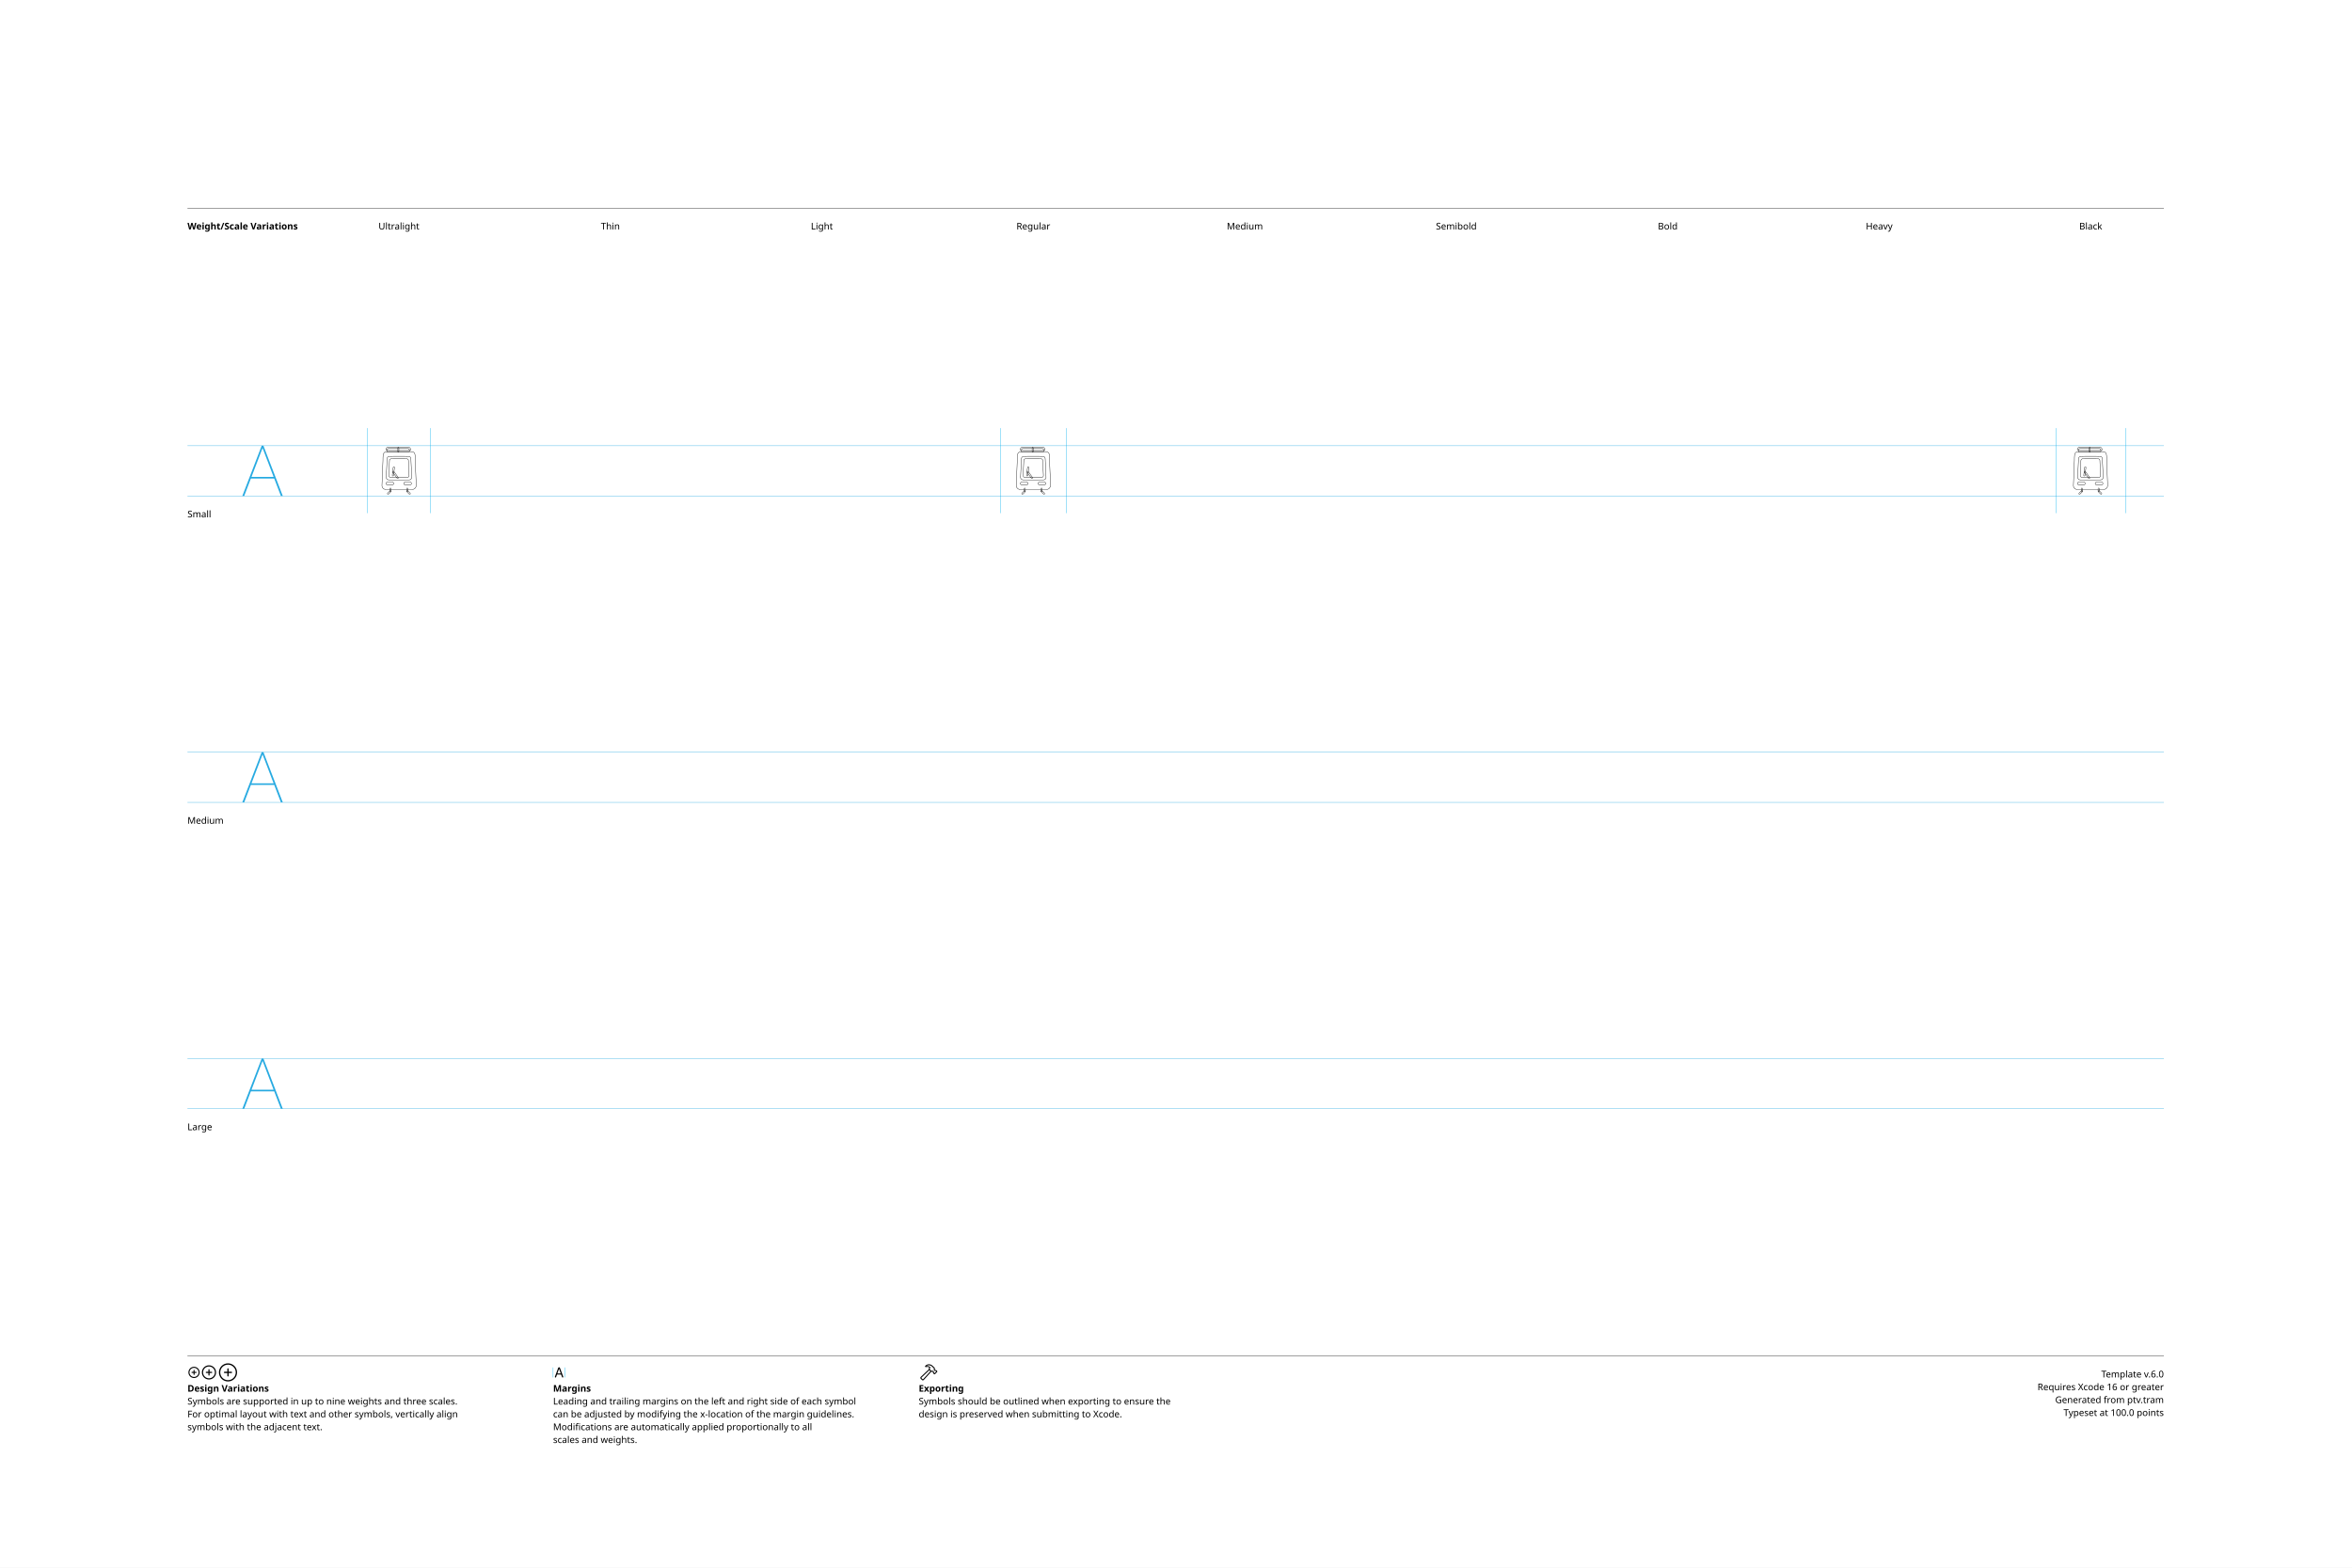
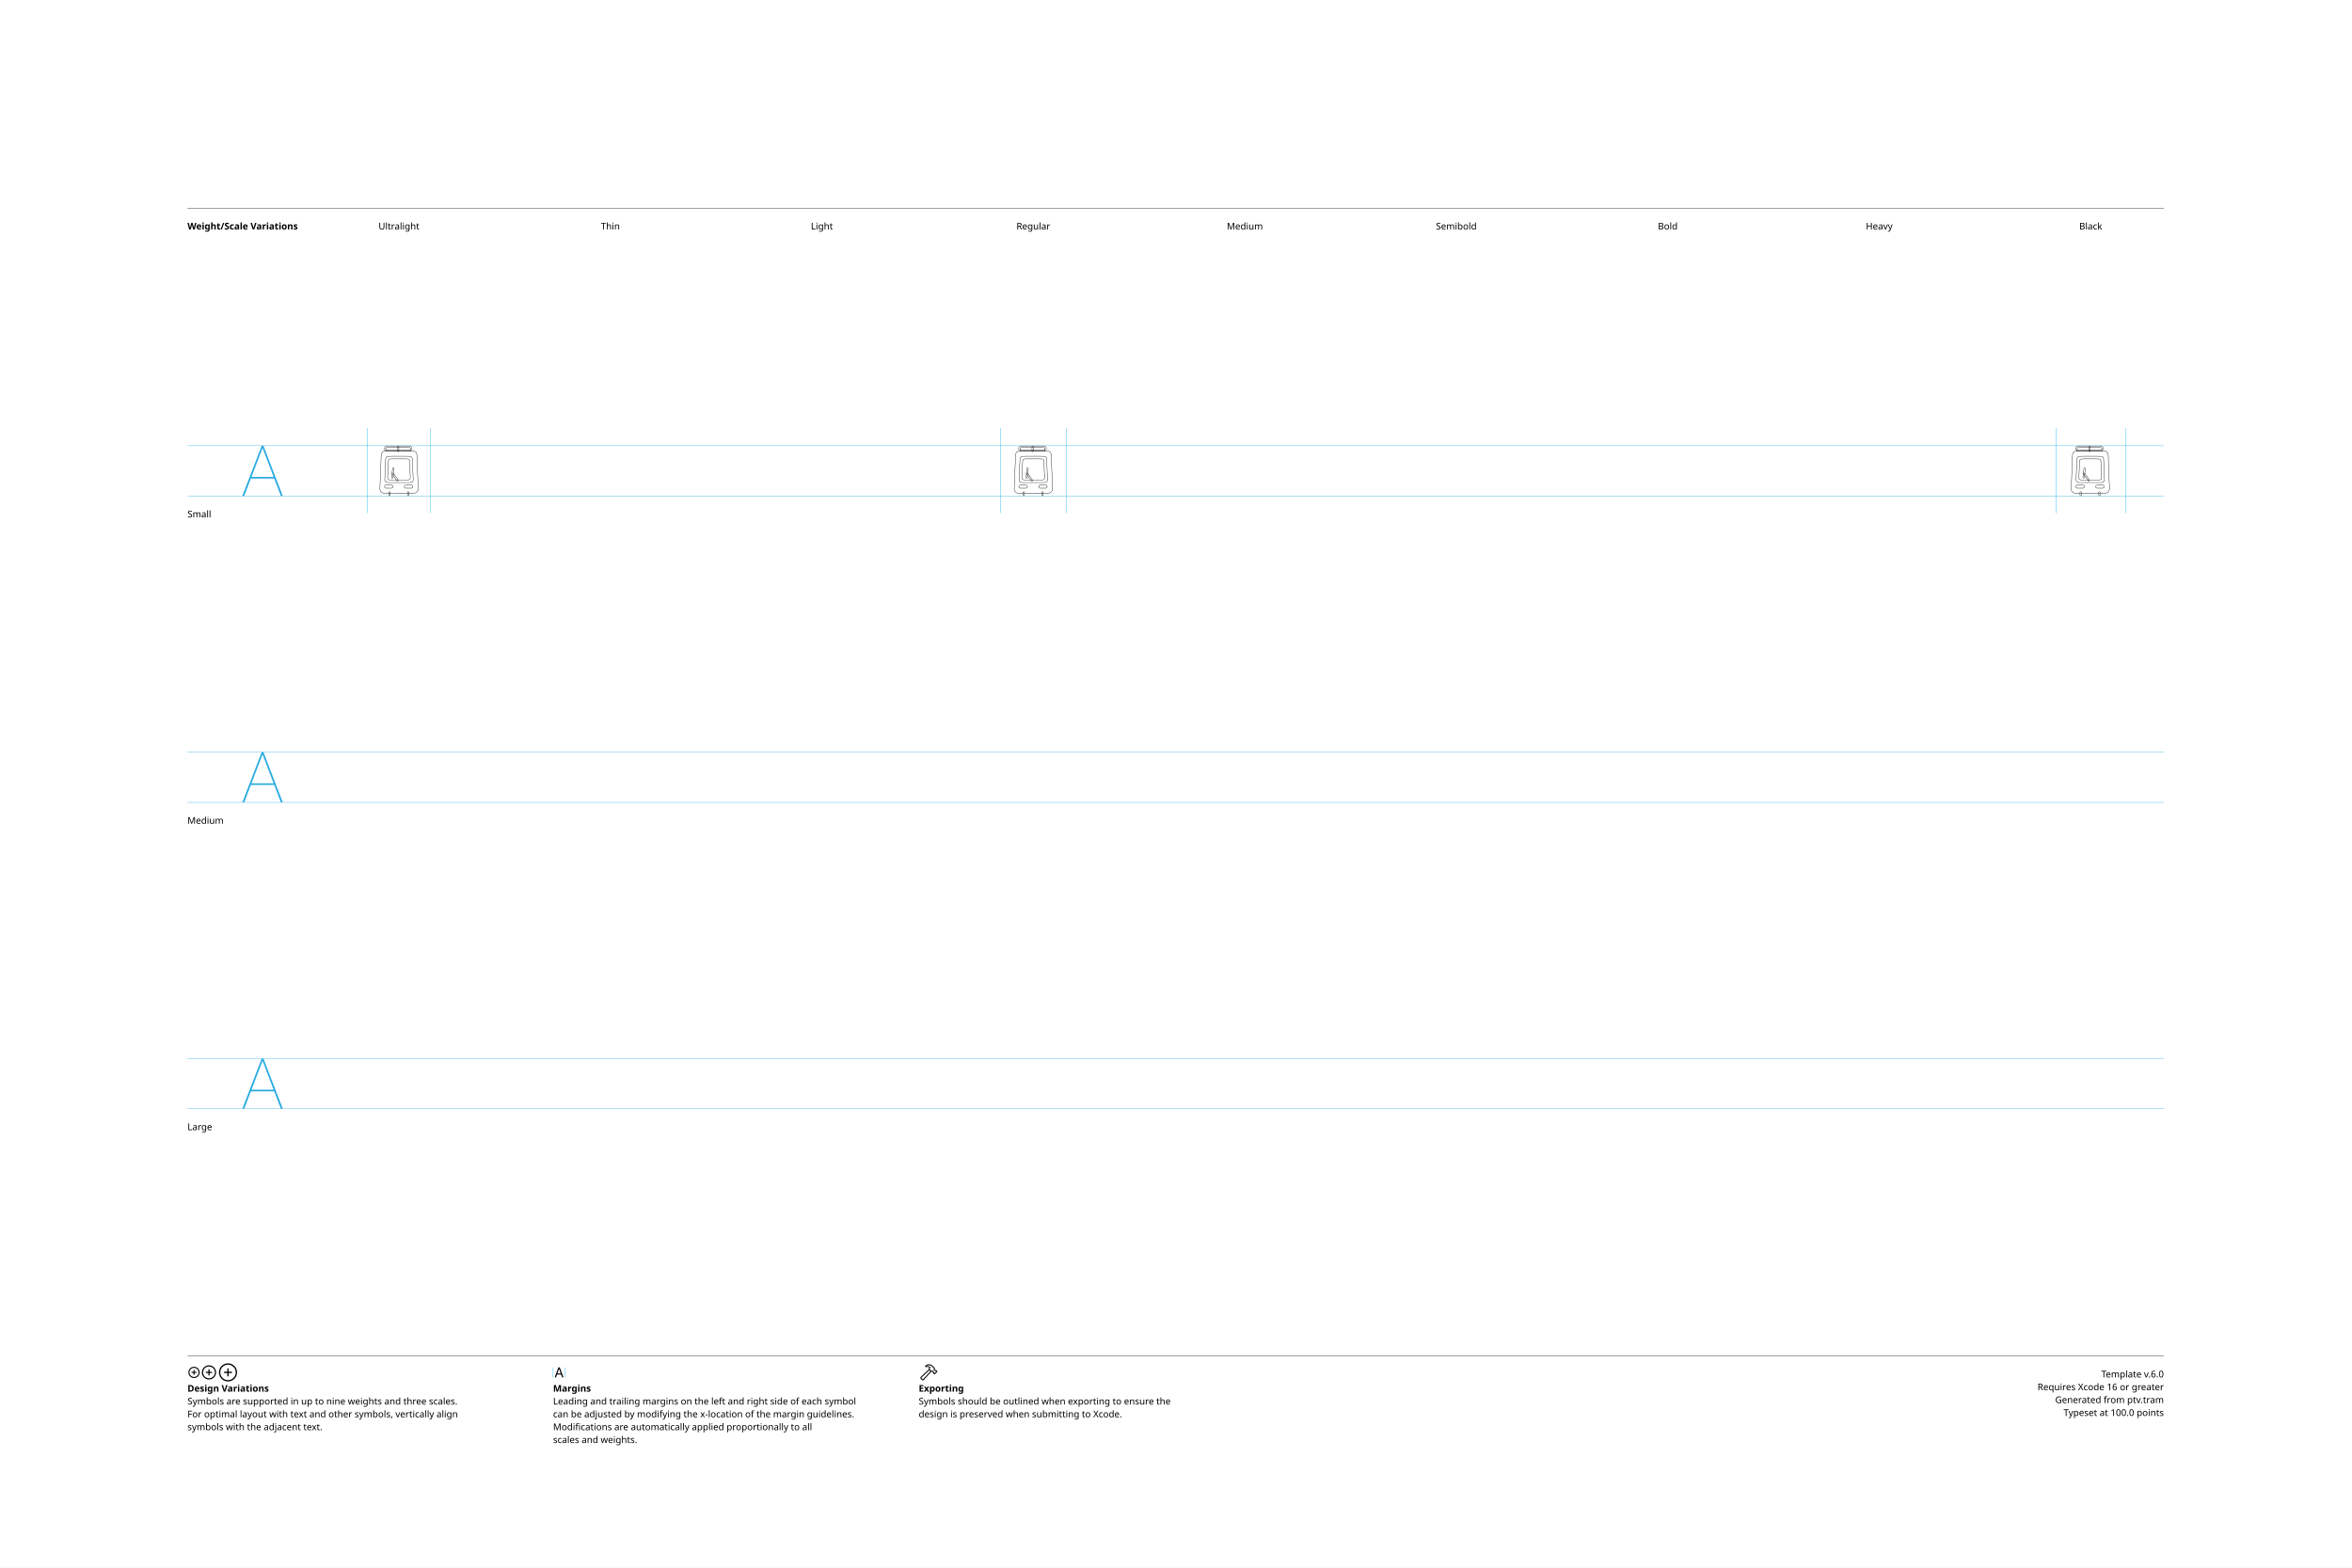
<svg xmlns="http://www.w3.org/2000/svg" version="1.1" viewBox="0 0 3300 2200">
-   <style>.monochrome-0 {-sfsymbols-motion-group:9;-sfsymbols-layer-tags:-6d3639a26d8a8b77}
- .monochrome-1 {-sfsymbols-motion-group:8;-sfsymbols-layer-tags:-6d3639a26d8a8b77}
- .monochrome-2 {-sfsymbols-motion-group:7;-sfsymbols-layer-tags:-6d3639a26d8a8b77}
- .monochrome-3 {opacity:0.0;-sfsymbols-clear-behind:true;-sfsymbols-motion-group:6;-sfsymbols-layer-tags:-6d3639a26d8a8b77}
- .monochrome-4 {-sfsymbols-motion-group:5;-sfsymbols-layer-tags:-6d3639a26d8a8b77}
- .monochrome-5 {-sfsymbols-motion-group:4;-sfsymbols-layer-tags:-6d3639a26d8a8b77}
- .monochrome-6 {opacity:0.0;-sfsymbols-clear-behind:true;-sfsymbols-motion-group:3;-sfsymbols-layer-tags:-6d3639a26d8a8b77}
- .monochrome-7 {opacity:0.0;-sfsymbols-clear-behind:true;-sfsymbols-motion-group:2;-sfsymbols-layer-tags:-6d3639a26d8a8b77}
- .monochrome-8 {-sfsymbols-motion-group:1;-sfsymbols-layer-tags:-6d3639a26d8a8b77}
- .monochrome-9 {opacity:0.0;-sfsymbols-clear-behind:true;-sfsymbols-motion-group:0;-sfsymbols-layer-tags:-6d3639a26d8a8b77}
+   <style>.monochrome-0 {-sfsymbols-motion-group:8;-sfsymbols-layer-tags:5daf1410120f4ef8}
+ .monochrome-1 {-sfsymbols-motion-group:7;-sfsymbols-layer-tags:5daf1410120f4ef8}
+ .monochrome-2 {opacity:0.0;-sfsymbols-clear-behind:true;-sfsymbols-motion-group:6;-sfsymbols-layer-tags:5daf1410120f4ef8}
+ .monochrome-3 {-sfsymbols-motion-group:5;-sfsymbols-layer-tags:5daf1410120f4ef8}
+ .monochrome-4 {-sfsymbols-motion-group:4;-sfsymbols-layer-tags:5daf1410120f4ef8}
+ .monochrome-5 {opacity:0.0;-sfsymbols-clear-behind:true;-sfsymbols-motion-group:3;-sfsymbols-layer-tags:5daf1410120f4ef8}
+ .monochrome-6 {opacity:0.0;-sfsymbols-clear-behind:true;-sfsymbols-motion-group:2;-sfsymbols-layer-tags:5daf1410120f4ef8}
+ .monochrome-7 {-sfsymbols-motion-group:1;-sfsymbols-layer-tags:5daf1410120f4ef8}
+ .monochrome-8 {opacity:0.0;-sfsymbols-clear-behind:true;-sfsymbols-motion-group:0;-sfsymbols-layer-tags:5daf1410120f4ef8}

- .multicolor-0:tertiaryLabelColor {-sfsymbols-motion-group:9;-sfsymbols-layer-tags:-6d3639a26d8a8b77}
- .multicolor-1:secondaryLabelColor {-sfsymbols-clear-behind:true;-sfsymbols-motion-group:8;-sfsymbols-layer-tags:-6d3639a26d8a8b77}
- .multicolor-2:systemGrayColor {-sfsymbols-motion-group:7;-sfsymbols-layer-tags:-6d3639a26d8a8b77}
- .multicolor-3:tintColor {opacity:0.0;-sfsymbols-clear-behind:true;-sfsymbols-motion-group:6;-sfsymbols-layer-tags:-6d3639a26d8a8b77}
- .multicolor-4:secondaryLabelColor {-sfsymbols-clear-behind:true;-sfsymbols-motion-group:5;-sfsymbols-layer-tags:-6d3639a26d8a8b77}
- .multicolor-5:custom {fill:#78BE20;-sfsymbols-clear-behind:true;-sfsymbols-motion-group:4;-sfsymbols-layer-tags:-6d3639a26d8a8b77}
- .multicolor-6:systemYellowColor {-sfsymbols-motion-group:3;-sfsymbols-layer-tags:-6d3639a26d8a8b77}
- .multicolor-7:tintColor {opacity:0.0;-sfsymbols-clear-behind:true;-sfsymbols-motion-group:2;-sfsymbols-layer-tags:-6d3639a26d8a8b77}
- .multicolor-8:custom {fill:#CAFFF8;-sfsymbols-motion-group:1;-sfsymbols-layer-tags:-6d3639a26d8a8b77}
- .multicolor-9:systemGrayColor {-sfsymbols-motion-group:0;-sfsymbols-layer-tags:-6d3639a26d8a8b77}
+ .multicolor-0:quaternaryLabelColor {-sfsymbols-motion-group:8;-sfsymbols-layer-tags:5daf1410120f4ef8}
+ .multicolor-1:systemGrayColor {-sfsymbols-motion-group:7;-sfsymbols-layer-tags:5daf1410120f4ef8}
+ .multicolor-2:tintColor {opacity:0.0;-sfsymbols-clear-behind:true;-sfsymbols-motion-group:6;-sfsymbols-layer-tags:5daf1410120f4ef8}
+ .multicolor-3:secondaryLabelColor {-sfsymbols-clear-behind:true;-sfsymbols-motion-group:5;-sfsymbols-layer-tags:5daf1410120f4ef8}
+ .multicolor-4:custom {fill:#78BE20;-sfsymbols-clear-behind:true;-sfsymbols-motion-group:4;-sfsymbols-layer-tags:5daf1410120f4ef8}
+ .multicolor-5:systemYellowColor {-sfsymbols-motion-group:3;-sfsymbols-layer-tags:5daf1410120f4ef8}
+ .multicolor-6:tintColor {opacity:0.0;-sfsymbols-clear-behind:true;-sfsymbols-motion-group:2;-sfsymbols-layer-tags:5daf1410120f4ef8}
+ .multicolor-7:systemMintColor {-sfsymbols-motion-group:1;-sfsymbols-layer-tags:5daf1410120f4ef8}
+ .multicolor-8:systemGrayColor {-sfsymbols-clear-behind:true;-sfsymbols-motion-group:0;-sfsymbols-layer-tags:5daf1410120f4ef8}

- .hierarchical-0:secondary {-sfsymbols-motion-group:9;-sfsymbols-layer-tags:-6d3639a26d8a8b77}
- .hierarchical-1:primary {-sfsymbols-clear-behind:true;-sfsymbols-motion-group:8;-sfsymbols-layer-tags:-6d3639a26d8a8b77}
- .hierarchical-2:primary {-sfsymbols-motion-group:7;-sfsymbols-layer-tags:-6d3639a26d8a8b77}
- .hierarchical-3:primary {opacity:0.0;-sfsymbols-clear-behind:true;-sfsymbols-motion-group:6;-sfsymbols-layer-tags:-6d3639a26d8a8b77}
- .hierarchical-4:primary {-sfsymbols-clear-behind:true;-sfsymbols-motion-group:5;-sfsymbols-layer-tags:-6d3639a26d8a8b77}
- .hierarchical-5:secondary {-sfsymbols-clear-behind:true;-sfsymbols-motion-group:4;-sfsymbols-layer-tags:-6d3639a26d8a8b77}
- .hierarchical-6:primary {-sfsymbols-motion-group:3;-sfsymbols-layer-tags:-6d3639a26d8a8b77}
- .hierarchical-7:primary {opacity:0.0;-sfsymbols-clear-behind:true;-sfsymbols-motion-group:2;-sfsymbols-layer-tags:-6d3639a26d8a8b77}
- .hierarchical-8:primary {-sfsymbols-motion-group:1;-sfsymbols-layer-tags:-6d3639a26d8a8b77}
- .hierarchical-9:primary {opacity:0.0;-sfsymbols-clear-behind:true;-sfsymbols-motion-group:0;-sfsymbols-layer-tags:-6d3639a26d8a8b77}
+ .hierarchical-0:secondary {-sfsymbols-motion-group:8;-sfsymbols-layer-tags:5daf1410120f4ef8}
+ .hierarchical-1:secondary {-sfsymbols-motion-group:7;-sfsymbols-layer-tags:5daf1410120f4ef8}
+ .hierarchical-2:primary {opacity:0.0;-sfsymbols-clear-behind:true;-sfsymbols-motion-group:6;-sfsymbols-layer-tags:5daf1410120f4ef8}
+ .hierarchical-3:secondary {-sfsymbols-clear-behind:true;-sfsymbols-motion-group:5;-sfsymbols-layer-tags:5daf1410120f4ef8}
+ .hierarchical-4:secondary {-sfsymbols-clear-behind:true;-sfsymbols-motion-group:4;-sfsymbols-layer-tags:5daf1410120f4ef8}
+ .hierarchical-5:primary {-sfsymbols-motion-group:3;-sfsymbols-layer-tags:5daf1410120f4ef8}
+ .hierarchical-6:tertiary {-sfsymbols-clear-behind:true;-sfsymbols-motion-group:2;-sfsymbols-layer-tags:5daf1410120f4ef8}
+ .hierarchical-7:primary {-sfsymbols-motion-group:1;-sfsymbols-layer-tags:5daf1410120f4ef8}
+ .hierarchical-8:tertiary {-sfsymbols-clear-behind:true;-sfsymbols-motion-group:0;-sfsymbols-layer-tags:5daf1410120f4ef8}

.SFSymbolsPreviewWireframe {fill:none;opacity:1.0;stroke:black;stroke-width:0.5}
</style>
  <g id="Notes">
    <rect height="2200" id="artboard" style="fill:white;opacity:1" width="3300" x="0" y="0" />
    <line style="fill:none;stroke:black;opacity:1;stroke-width:0.5;" x1="263" x2="3036" y1="292" y2="292" />
    <text style="stroke:none;fill:black;font-family:sans-serif;font-size:13;font-weight:bold;" transform="matrix(1 0 0 1 263 322)">Weight/Scale Variations</text>
    <text style="stroke:none;fill:black;font-family:sans-serif;font-size:13;text-anchor:middle;" transform="matrix(1 0 0 1 559.711 322)">Ultralight</text>
    <text style="stroke:none;fill:black;font-family:sans-serif;font-size:13;text-anchor:middle;" transform="matrix(1 0 0 1 856.422 322)">Thin</text>
    <text style="stroke:none;fill:black;font-family:sans-serif;font-size:13;text-anchor:middle;" transform="matrix(1 0 0 1 1153.13 322)">Light</text>
    <text style="stroke:none;fill:black;font-family:sans-serif;font-size:13;text-anchor:middle;" transform="matrix(1 0 0 1 1449.84 322)">Regular</text>
    <text style="stroke:none;fill:black;font-family:sans-serif;font-size:13;text-anchor:middle;" transform="matrix(1 0 0 1 1746.56 322)">Medium</text>
    <text style="stroke:none;fill:black;font-family:sans-serif;font-size:13;text-anchor:middle;" transform="matrix(1 0 0 1 2043.27 322)">Semibold</text>
    <text style="stroke:none;fill:black;font-family:sans-serif;font-size:13;text-anchor:middle;" transform="matrix(1 0 0 1 2339.98 322)">Bold</text>
    <text style="stroke:none;fill:black;font-family:sans-serif;font-size:13;text-anchor:middle;" transform="matrix(1 0 0 1 2636.69 322)">Heavy</text>
    <text style="stroke:none;fill:black;font-family:sans-serif;font-size:13;text-anchor:middle;" transform="matrix(1 0 0 1 2933.4 322)">Black</text>
    <line style="fill:none;stroke:black;opacity:1;stroke-width:0.5;" x1="263" x2="3036" y1="1903" y2="1903" />
    <g transform="matrix(0.2 0 0 0.2 263 1933)">
      <path d="m46.24 4.15c21.777 0 39.453-17.627 39.453-39.404s-17.676-39.404-39.453-39.404c-21.729 0-39.404 17.627-39.404 39.404s17.676 39.404 39.404 39.404Zm0-7.422c-17.676 0-31.934-14.307-31.934-31.982s14.258-31.982 31.934-31.982 31.982 14.307 31.982 31.982-14.307 31.982-31.982 31.982Zm-17.969-31.982c0 2.148 1.514 3.613 3.76 3.613h10.498v10.596c0 2.197 1.465 3.711 3.613 3.711 2.246 0 3.711-1.514 3.711-3.711v-10.596h10.596c2.197 0 3.711-1.465 3.711-3.613 0-2.197-1.514-3.711-3.711-3.711h-10.596v-10.547c0-2.246-1.465-3.76-3.711-3.76-2.148 0-3.613 1.514-3.613 3.76v10.547h-10.498c-2.246 0-3.76 1.514-3.76 3.711Z" />
    </g>
    <g transform="matrix(0.2 0 0 0.2 281.506 1933)">
      <path d="m58.545 14.551c27.49 0 49.805-22.314 49.805-49.805s-22.314-49.805-49.805-49.805-49.805 22.314-49.805 49.805 22.314 49.805 49.805 49.805Zm0-8.301c-22.949 0-41.504-18.555-41.504-41.504s18.555-41.504 41.504-41.504 41.504 18.555 41.504 41.504-18.555 41.504-41.504 41.504Zm-22.656-41.504c0 2.393 1.66 4.004 4.15 4.004h14.355v14.404c0 2.441 1.66 4.15 4.053 4.15 2.441 0 4.15-1.66 4.15-4.15v-14.404h14.404c2.441 0 4.15-1.611 4.15-4.004 0-2.441-1.709-4.15-4.15-4.15h-14.404v-14.355c0-2.49-1.709-4.199-4.15-4.199-2.393 0-4.053 1.709-4.053 4.199v14.355h-14.355c-2.49 0-4.15 1.709-4.15 4.15Z" />
    </g>
    <g transform="matrix(0.2 0 0 0.2 304.924 1933)">
      <path d="m74.853 28.32c35.107 0 63.623-28.467 63.623-63.574s-28.516-63.623-63.623-63.623-63.574 28.516-63.574 63.623 28.467 63.574 63.574 63.574Zm0-9.082c-30.127 0-54.492-24.365-54.492-54.492s24.365-54.492 54.492-54.492 54.492 24.365 54.492 54.492-24.365 54.492-54.492 54.492Zm-28.857-54.492c0 2.588 1.855 4.395 4.59 4.395h19.727v19.775c0 2.686 1.855 4.59 4.443 4.59 2.686 0 4.541-1.855 4.541-4.59v-19.775h19.775c2.686 0 4.59-1.807 4.59-4.395 0-2.734-1.855-4.59-4.59-4.59h-19.775v-19.727c0-2.734-1.855-4.639-4.541-4.639-2.588 0-4.443 1.904-4.443 4.639v19.727h-19.727c-2.734 0-4.59 1.855-4.59 4.59Z" />
    </g>
    <text style="stroke:none;fill:black;font-family:sans-serif;font-size:13;font-weight:bold;" transform="matrix(1 0 0 1 263 1953)">Design Variations</text>
    <text style="stroke:none;fill:black;font-family:sans-serif;font-size:13;" transform="matrix(1 0 0 1 263 1971)">Symbols are supported in up to nine weights and three scales.</text>
    <text style="stroke:none;fill:black;font-family:sans-serif;font-size:13;" transform="matrix(1 0 0 1 263 1989)">For optimal layout with text and other symbols, vertically align</text>
    <text style="stroke:none;fill:black;font-family:sans-serif;font-size:13;" transform="matrix(1 0 0 1 263 2007)">symbols with the adjacent text.</text>
    <line style="fill:none;stroke:#00AEEF;stroke-width:0.5;opacity:1.0;" x1="776" x2="776" y1="1919" y2="1933" />
    <g transform="matrix(0.2 0 0 0.2 776 1933)">
      <path d="m16.553 0.781c2.588 0 3.857-0.977 4.785-3.711l6.299-17.236h28.809l6.299 17.236c0.928 2.734 2.197 3.711 4.736 3.711 2.588 0 4.248-1.562 4.248-4.004 0-0.83-0.146-1.611-0.537-2.637l-22.9-60.986c-1.123-2.979-3.125-4.492-6.25-4.492-3.027 0-5.078 1.465-6.152 4.443l-22.9 61.084c-0.391 1.025-0.537 1.807-0.537 2.637 0 2.441 1.562 3.955 4.102 3.955Zm13.477-28.369 11.865-32.861h0.244l11.865 32.861Z" />
    </g>
    <line style="fill:none;stroke:#00AEEF;stroke-width:0.5;opacity:1.0;" x1="792.836" x2="792.836" y1="1919" y2="1933" />
    <text style="stroke:none;fill:black;font-family:sans-serif;font-size:13;font-weight:bold;" transform="matrix(1 0 0 1 776 1953)">Margins</text>
    <text style="stroke:none;fill:black;font-family:sans-serif;font-size:13;" transform="matrix(1 0 0 1 776 1971)">Leading and trailing margins on the left and right side of each symbol</text>
    <text style="stroke:none;fill:black;font-family:sans-serif;font-size:13;" transform="matrix(1 0 0 1 776 1989)">can be adjusted by modifying the x-location of the margin guidelines.</text>
    <text style="stroke:none;fill:black;font-family:sans-serif;font-size:13;" transform="matrix(1 0 0 1 776 2007)">Modifications are automatically applied proportionally to all</text>
    <text style="stroke:none;fill:black;font-family:sans-serif;font-size:13;" transform="matrix(1 0 0 1 776 2025)">scales and weights.</text>
    <g transform="matrix(0.2 0 0 0.2 1289 1933)">
      <path d="m14.209 9.326 8.496 8.545c4.297 4.346 9.229 4.053 13.867-1.074l53.467-58.935-4.834-4.883-53.076 58.398c-1.758 2.002-3.418 2.49-5.762 0.146l-5.859-5.811c-2.344-2.295-1.807-4.004 0.195-5.811l57.373-54.004-4.883-4.834-57.959 54.443c-4.932 4.59-5.322 9.473-1.025 13.818Zm32.08-90.967c-2.1 2.051-2.246 4.932-1.074 6.885 1.172 1.807 3.467 2.979 6.689 2.148 7.324-1.709 14.941-2.002 22.07 2.686l-2.93 7.275c-1.709 4.15-0.83 7.08 1.855 9.814l11.475 11.572c2.441 2.441 4.492 2.539 7.324 2.051l5.322-0.977 3.32 3.369-0.195 2.783c-0.195 2.49 0.439 4.395 2.881 6.787l3.809 3.711c2.393 2.393 5.469 2.539 7.812 0.195l14.551-14.6c2.344-2.344 2.246-5.322-0.146-7.715l-3.857-3.809c-2.393-2.393-4.248-3.174-6.641-2.979l-2.881 0.244-3.223-3.174 1.221-5.615c0.635-2.832-0.146-5.029-3.076-7.959l-10.986-10.938c-16.699-16.602-38.867-16.211-53.32-1.758Zm7.471 1.855c12.158-8.887 28.613-7.373 39.746 3.76l12.158 12.06c1.172 1.172 1.367 2.1 1.025 3.809l-1.611 7.422 7.52 7.422 4.932-0.293c1.27-0.049 1.66 0.049 2.637 1.025l2.881 2.881-12.207 12.207-2.881-2.881c-0.977-0.977-1.123-1.367-1.074-2.686l0.342-4.883-7.471-7.422-7.617 1.27c-1.611 0.342-2.344 0.195-3.564-0.977l-10.01-10.01c-1.27-1.172-1.416-2.002-0.635-3.857l4.395-10.449c-7.812-7.275-17.969-10.4-28.125-7.422-0.781 0.195-1.074-0.439-0.439-0.977Z" />
    </g>
    <text style="stroke:none;fill:black;font-family:sans-serif;font-size:13;font-weight:bold;" transform="matrix(1 0 0 1 1289 1953)">Exporting</text>
    <text style="stroke:none;fill:black;font-family:sans-serif;font-size:13;" transform="matrix(1 0 0 1 1289 1971)">Symbols should be outlined when exporting to ensure the</text>
    <text style="stroke:none;fill:black;font-family:sans-serif;font-size:13;" transform="matrix(1 0 0 1 1289 1989)">design is preserved when submitting to Xcode.</text>
    <text id="template-version" style="stroke:none;fill:black;font-family:sans-serif;font-size:13;text-anchor:end;" transform="matrix(1 0 0 1 3036 1933)">Template v.6.0</text>
    <text style="stroke:none;fill:black;font-family:sans-serif;font-size:13;text-anchor:end;" transform="matrix(1 0 0 1 3036 1951)">Requires Xcode 16 or greater</text>
    <text id="descriptive-name" style="stroke:none;fill:black;font-family:sans-serif;font-size:13;text-anchor:end;" transform="matrix(1 0 0 1 3036 1969)">Generated from ptv.tram</text>
    <text style="stroke:none;fill:black;font-family:sans-serif;font-size:13;text-anchor:end;" transform="matrix(1 0 0 1 3036 1987)">Typeset at 100.0 points</text>
    <text style="stroke:none;fill:black;font-family:sans-serif;font-size:13;" transform="matrix(1 0 0 1 263 726)">Small</text>
    <text style="stroke:none;fill:black;font-family:sans-serif;font-size:13;" transform="matrix(1 0 0 1 263 1156)">Medium</text>
    <text style="stroke:none;fill:black;font-family:sans-serif;font-size:13;" transform="matrix(1 0 0 1 263 1586)">Large</text>
  </g>
  <g id="Guides">
    <g id="H-reference" style="fill:#27AAE1;stroke:none;" transform="matrix(1 0 0 1 339 696)">
      <path d="M0.994 0L3.638 0L29.328-67.132L30.03-67.132L30.03-70.459L28.123-70.459ZM11.688-24.48L46.981-24.48L46.231-26.729L12.438-26.729ZM55.12 0L57.764 0L30.638-70.459L29.433-70.459L29.433-67.132Z" />
    </g>
    <line id="Baseline-S" style="fill:none;stroke:#27AAE1;opacity:1;stroke-width:0.5;" x1="263" x2="3036" y1="696" y2="696" />
    <line id="Capline-S" style="fill:none;stroke:#27AAE1;opacity:1;stroke-width:0.5;" x1="263" x2="3036" y1="625.541" y2="625.541" />
    <g id="H-reference" style="fill:#27AAE1;stroke:none;" transform="matrix(1 0 0 1 339 1126)">
      <path d="M0.994 0L3.638 0L29.328-67.132L30.03-67.132L30.03-70.459L28.123-70.459ZM11.688-24.48L46.981-24.48L46.231-26.729L12.438-26.729ZM55.12 0L57.764 0L30.638-70.459L29.433-70.459L29.433-67.132Z" />
    </g>
    <line id="Baseline-M" style="fill:none;stroke:#27AAE1;opacity:1;stroke-width:0.5;" x1="263" x2="3036" y1="1126" y2="1126" />
    <line id="Capline-M" style="fill:none;stroke:#27AAE1;opacity:1;stroke-width:0.5;" x1="263" x2="3036" y1="1055.54" y2="1055.54" />
    <g id="H-reference" style="fill:#27AAE1;stroke:none;" transform="matrix(1 0 0 1 339 1556)">
      <path d="M0.994 0L3.638 0L29.328-67.132L30.03-67.132L30.03-70.459L28.123-70.459ZM11.688-24.48L46.981-24.48L46.231-26.729L12.438-26.729ZM55.12 0L57.764 0L30.638-70.459L29.433-70.459L29.433-67.132Z" />
    </g>
    <line id="Baseline-L" style="fill:none;stroke:#27AAE1;opacity:1;stroke-width:0.5;" x1="263" x2="3036" y1="1556" y2="1556" />
    <line id="Capline-L" style="fill:none;stroke:#27AAE1;opacity:1;stroke-width:0.5;" x1="263" x2="3036" y1="1485.54" y2="1485.54" />
    <line id="right-margin-Black-S" style="fill:none;stroke:#00AEEF;stroke-width:0.5;opacity:1.0;" x1="2982.2" x2="2982.2" y1="600.785" y2="720.121" />
    <line id="left-margin-Black-S" style="fill:none;stroke:#00AEEF;stroke-width:0.5;opacity:1.0;" x1="2884.6" x2="2884.6" y1="600.785" y2="720.121" />
    <line id="right-margin-Regular-S" style="fill:none;stroke:#00AEEF;stroke-width:0.5;opacity:1.0;" x1="1496.09" x2="1496.09" y1="600.785" y2="720.121" />
    <line id="left-margin-Regular-S" style="fill:none;stroke:#00AEEF;stroke-width:0.5;opacity:1.0;" x1="1403.59" x2="1403.59" y1="600.785" y2="720.121" />
    <line id="right-margin-Ultralight-S" style="fill:none;stroke:#00AEEF;stroke-width:0.5;opacity:1.0;" x1="603.811" x2="603.811" y1="600.785" y2="720.121" />
    <line id="left-margin-Ultralight-S" style="fill:none;stroke:#00AEEF;stroke-width:0.5;opacity:1.0;" x1="515.611" x2="515.611" y1="600.785" y2="720.121" />
  </g>
  <g id="Symbols">
    <g id="Black-S" transform="matrix(1 0 0 1 2884.6 696)">
-       <path class="monochrome-0 multicolor-0:tertiaryLabelColor hierarchical-0:secondary SFSymbolsPreviewWireframe" d="M59.4-7.3L59.4-7.3C59.8-7.7 60.4-7.7 60.7-7.3L64.1-3.9C64.5-3.5 64.5-2.9 64.1-2.6L64.1-2.6C63.7-2.2 63.1-2.2 62.8-2.6L59.4-6C59-6.3 59-6.9 59.4-7.3ZM37.1-7.3L37.1-7.3C37.5-6.9 37.5-6.3 37.1-6L33.7-2.6C33.3-2.2 32.7-2.2 32.4-2.6L32.4-2.6C32-3 32-3.6 32.4-3.9L35.8-7.3C36.1-7.6 36.7-7.6 37.1-7.3Z" />
-       <path class="monochrome-1 multicolor-1:secondaryLabelColor hierarchical-1:primary SFSymbolsPreviewWireframe" d="M36.4-11.1L36.4-11.1C36.9-11.1 37.3-10.7 37.3-10.2L37.3-6.8C37.3-6.3 36.9-5.9 36.4-5.9L36.4-5.9C35.9-5.9 35.5-6.3 35.5-6.8L35.5-10.2C35.5-10.6 35.9-11.1 36.4-11.1ZM60-11.1L60-11.1C60.5-11.1 60.9-10.7 60.9-10.2L60.9-6.8C60.9-6.3 60.5-5.9 60-5.9L60-5.9C59.5-5.9 59.1-6.3 59.1-6.8L59.1-10.2C59-10.6 59.5-11.1 60-11.1Z" />
-       <path class="monochrome-2 multicolor-2:systemGrayColor hierarchical-2:primary SFSymbolsPreviewWireframe" d="M33.6-68.6L61.2-68.6C63.2-68.6 64.8-67 64.8-65L64.8-65C64.8-64.3 64.3-63.8 63.6-63.8L31.2-63.8C30.5-63.8 30-64.3 30-65L30-65C30-66.9 31.6-68.6 33.6-68.6Z" />
-       <path class="monochrome-3 multicolor-3:tintColor hierarchical-3:primary SFSymbolsPreviewWireframe" d="M34.1-66.8L60.6-66.8C61.9-66.8 63-65.7 63-64.4L63-62L31.7-62L31.7-64.4C31.8-65.7 32.8-66.8 34.1-66.8Z" />
-       <path class="monochrome-4 multicolor-4:secondaryLabelColor hierarchical-4:primary SFSymbolsPreviewWireframe" d="M47.5-68.3L47.5-68.3C47.9-68.3 48.2-68 48.2-67.6L48.2-62C48.2-61.6 47.9-61.3 47.5-61.3L47.5-61.3C47.1-61.3 46.8-61.6 46.8-62L46.8-67.6C46.8-68 47.1-68.3 47.5-68.3Z" />
-       <path class="monochrome-5 multicolor-5:custom hierarchical-5:secondary SFSymbolsPreviewWireframe" d="M66.9-9.1L30-9.1C26.9-9.1 24.5-11.6 24.5-14.6L25.9-49.8C25.9-62.3 26.5-62.3 37-62.3L60.1-62.3C71-62.3 71.2-62.3 71.2-49.8L72.6-14.6C72.4-11.6 69.9-9.1 66.9-9.1Z" />
-       <path class="monochrome-6 multicolor-6:systemYellowColor hierarchical-6:primary SFSymbolsPreviewWireframe" d="M30.2-17.5L30.2-17.5C30.2-18.6 31.1-19.5 32.2-19.5L39-19.5C40.1-19.5 41-18.6 41-17.5L41-17.5C41-16.4 40.1-15.5 39-15.5L32.2-15.5C31.1-15.5 30.2-16.4 30.2-17.5ZM55.1-17.5L55.1-17.5C55.1-18.6 56-19.5 57.1-19.5L63.9-19.5C65-19.5 65.9-18.6 65.9-17.5L65.9-17.5C65.9-16.4 65-15.5 63.9-15.5L57.1-15.5C56-15.5 55.1-16.4 55.1-17.5Z" />
-       <path class="monochrome-7 multicolor-7:tintColor hierarchical-7:primary SFSymbolsPreviewWireframe" d="M62.2-22.5L34.6-22.5C32.3-22.5 30.5-24 30.5-25.9L31.5-47.8C31.5-55.6 31.9-55.6 39.8-55.6L57-55.6C65.1-55.6 65.3-55.6 65.3-47.8L66.3-25.9C66.3-24 64.5-22.5 62.2-22.5Z" />
-       <path class="monochrome-8 multicolor-8:custom hierarchical-8:primary SFSymbolsPreviewWireframe" d="M59.4-25.8L37.4-25.8C35.6-25.8 34.1-27 34.1-28.6L34.9-46.1C34.9-52.3 35.2-52.3 41.5-52.3L55.2-52.3C61.7-52.3 61.8-52.3 61.8-46.1L62.6-28.6C62.7-27.1 61.2-25.8 59.4-25.8Z" />
-       <path class="monochrome-9 multicolor-9:systemGrayColor hierarchical-9:primary SFSymbolsPreviewWireframe" d="M41.3-41L41.3-41C41.8-40.9 42.2-40.5 42.1-40L40.8-28.8C40.7-28.3 40.3-27.9 39.8-28L39.8-28C39.3-28.1 38.9-28.5 39-29L40.3-40.2C40.3-40.7 40.8-41 41.3-41ZM47.1-24.6L47.1-24.6C46.7-24.3 46.1-24.4 45.8-24.8L39.9-33.2C39.6-33.6 39.7-34.2 40.1-34.5L40.1-34.5C40.5-34.8 41.1-34.7 41.4-34.3L47.3-25.9C47.6-25.5 47.5-24.9 47.1-24.6Z" />
+       <path class="monochrome-0 multicolor-0:quaternaryLabelColor hierarchical-0:secondary SFSymbolsPreviewWireframe" d="M34.8-6C35.3-6 35.8-5.5 35.8-5L35.8-1.2C35.8-0.7 35.3-0.2 34.8-0.2C34.3-0.2 33.8-0.7 33.8-1.2L33.8-5C33.8-5.5 34.2-6 34.8-6ZM61.1-6C61.6-6 62.1-5.5 62.1-5L62.1-1.2C62.1-0.7 61.6-0.2 61.1-0.2C60.6-0.2 60.1-0.7 60.1-1.2L60.1-5C60-5.5 60.6-6 61.1-6Z" />
+       <path class="monochrome-1 multicolor-1:systemGrayColor hierarchical-1:secondary SFSymbolsPreviewWireframe" d="M31.7-70.2L62.5-70.2C64.7-70.2 66.5-68.4 66.5-66.2C66.5-65.4 66-64.8 65.1-64.8L28.9-64.8C28.1-64.8 27.5-65.3 27.5-66.2C27.7-68.3 29.4-70.2 31.7-70.2Z" />
+       <path class="monochrome-2 multicolor-2:tintColor hierarchical-2:primary SFSymbolsPreviewWireframe" d="M32.2-68.2L61.8-68.2C63.2-68.2 64.5-67 64.5-65.5L64.5-62.8L29.6-62.8L29.6-65.4C29.6-66.9 30.8-68.2 32.2-68.2Z" />
+       <path class="monochrome-3 multicolor-3:secondaryLabelColor hierarchical-3:secondary SFSymbolsPreviewWireframe" d="M47.2-69.9C47.7-69.9 48-69.6 48-69.1L48-62.9C48-62.4 47.7-62.1 47.2-62.1C46.7-62.1 46.4-62.4 46.4-62.9L46.4-69.1C46.4-69.5 46.8-69.9 47.2-69.9Z" />
+       <path class="monochrome-4 multicolor-4:custom hierarchical-4:secondary SFSymbolsPreviewWireframe" d="M68.8-3.8L27.6-3.8C24.2-3.8 21.4-6.6 21.4-10L23-49.3C23-63.2 23.7-63.2 35.4-63.2L61.2-63.2C73.4-63.2 73.6-63.2 73.6-49.3L75.2-10C75-6.6 72.2-3.8 68.8-3.8Z" />
+       <path class="monochrome-5 multicolor-5:systemYellowColor hierarchical-5:primary SFSymbolsPreviewWireframe" d="M27.9-13.1C27.9-14.3 28.9-15.3 30.1-15.3L37.7-15.3C38.9-15.3 39.9-14.3 39.9-13.1C39.9-11.9 38.9-10.9 37.7-10.9L30.1-10.9C28.9-10.9 27.9-11.9 27.9-13.1ZM55.7-13.1C55.7-14.3 56.7-15.3 57.9-15.3L65.5-15.3C66.7-15.3 67.7-14.3 67.7-13.1C67.7-11.9 66.7-10.9 65.5-10.9L57.9-10.9C56.7-10.9 55.7-11.9 55.7-13.1Z" />
+       <path class="monochrome-6 multicolor-6:tintColor hierarchical-6:tertiary SFSymbolsPreviewWireframe" d="M63.6-18.8L32.8-18.8C30.2-18.8 28.2-20.5 28.2-22.6L29.3-47C29.3-55.7 29.8-55.7 38.6-55.7L57.8-55.7C66.9-55.7 67.1-55.7 67.1-47L68.2-22.5C68.1-20.4 66.2-18.8 63.6-18.8Z" />
+       <path class="monochrome-7 multicolor-7:systemMintColor hierarchical-7:primary SFSymbolsPreviewWireframe" d="M60.5-22.4L35.9-22.4C33.9-22.4 32.2-23.8 32.2-25.5L33.1-45.1C33.1-52 33.4-52 40.5-52L55.8-52C63-52 63.2-52 63.2-45.1L64.1-25.5C64.2-23.9 62.5-22.4 60.5-22.4Z" />
+       <path class="monochrome-8 multicolor-8:systemGrayColor hierarchical-8:tertiary SFSymbolsPreviewWireframe" d="M40.3-39.4C40.8-39.3 41.3-38.9 41.2-38.3L39.8-25.8C39.7-25.3 39.3-24.8 38.7-24.9C38.2-25 37.7-25.4 37.8-26L39.2-38.5C39.2-39.1 39.7-39.4 40.3-39.4ZM46.8-21C46.3-20.7 45.7-20.8 45.4-21.2L38.8-30.6C38.5-31.1 38.6-31.7 39-32C39.5-32.3 40.1-32.2 40.4-31.8L47-22.4C47.3-22.1 47.2-21.4 46.8-21Z" />
    </g>
    <g id="Regular-S" transform="matrix(1 0 0 1 1403.59 696)">
-       <path class="monochrome-0 multicolor-0:tertiaryLabelColor hierarchical-0:secondary SFSymbolsPreviewWireframe" d="M57.2-7.3L57.2-7.3C57.6-7.7 58.2-7.7 58.5-7.3L61.9-3.9C62.3-3.5 62.3-2.9 61.9-2.6L61.9-2.6C61.5-2.2 60.9-2.2 60.6-2.6L57.2-6C56.8-6.3 56.8-6.9 57.2-7.3ZM34.9-7.3L34.9-7.3C35.3-6.9 35.3-6.3 34.9-6L31.5-2.6C31.1-2.2 30.5-2.2 30.2-2.6L30.2-2.6C29.8-3 29.8-3.6 30.2-3.9L33.6-7.3C33.9-7.6 34.5-7.6 34.9-7.3Z" />
-       <path class="monochrome-1 multicolor-1:secondaryLabelColor hierarchical-1:primary SFSymbolsPreviewWireframe" d="M34.2-11.1L34.2-11.1C34.7-11.1 35.1-10.7 35.1-10.2L35.1-6.8C35.1-6.3 34.7-5.9 34.2-5.9L34.2-5.9C33.7-5.9 33.3-6.3 33.3-6.8L33.3-10.2C33.3-10.6 33.7-11.1 34.2-11.1ZM57.8-11.1L57.8-11.1C58.3-11.1 58.7-10.7 58.7-10.2L58.7-6.8C58.7-6.3 58.3-5.9 57.8-5.9L57.8-5.9C57.3-5.9 56.9-6.3 56.9-6.8L56.9-10.2C56.8-10.6 57.3-11.1 57.8-11.1Z" />
-       <path class="monochrome-2 multicolor-2:systemGrayColor hierarchical-2:primary SFSymbolsPreviewWireframe" d="M31.4-68.6L59-68.6C61-68.6 62.6-67 62.6-65L62.6-65C62.6-64.3 62.1-63.8 61.4-63.8L29-63.8C28.3-63.8 27.8-64.3 27.8-65L27.8-65C27.8-66.9 29.4-68.6 31.4-68.6Z" />
-       <path class="monochrome-3 multicolor-3:tintColor hierarchical-3:primary SFSymbolsPreviewWireframe" d="M31.9-66.8L58.4-66.8C59.7-66.8 60.8-65.7 60.8-64.4L60.8-62L29.5-62L29.5-64.4C29.6-65.7 30.6-66.8 31.9-66.8Z" />
-       <path class="monochrome-4 multicolor-4:secondaryLabelColor hierarchical-4:primary SFSymbolsPreviewWireframe" d="M45.3-68.3L45.3-68.3C45.7-68.3 46-68 46-67.6L46-62C46-61.6 45.7-61.3 45.3-61.3L45.3-61.3C44.9-61.3 44.6-61.6 44.6-62L44.6-67.6C44.6-68 44.9-68.3 45.3-68.3Z" />
-       <path class="monochrome-5 multicolor-5:custom hierarchical-5:secondary SFSymbolsPreviewWireframe" d="M64.7-9.1L27.8-9.1C24.7-9.1 22.3-11.6 22.3-14.6L23.7-49.8C23.7-62.3 24.3-62.3 34.8-62.3L57.9-62.3C68.8-62.3 69-62.3 69-49.8L70.4-14.6C70.2-11.6 67.7-9.1 64.7-9.1Z" />
-       <path class="monochrome-6 multicolor-6:systemYellowColor hierarchical-6:primary SFSymbolsPreviewWireframe" d="M28-17.5L28-17.5C28-18.6 28.9-19.5 30-19.5L36.8-19.5C37.9-19.5 38.8-18.6 38.8-17.5L38.8-17.5C38.8-16.4 37.9-15.5 36.8-15.5L30-15.5C28.9-15.5 28-16.4 28-17.5ZM52.9-17.5L52.9-17.5C52.9-18.6 53.8-19.5 54.9-19.5L61.7-19.5C62.8-19.5 63.7-18.6 63.7-17.5L63.7-17.5C63.7-16.4 62.8-15.5 61.7-15.5L54.9-15.5C53.8-15.5 52.9-16.4 52.9-17.5Z" />
-       <path class="monochrome-7 multicolor-7:tintColor hierarchical-7:primary SFSymbolsPreviewWireframe" d="M60-22.5L32.4-22.5C30.1-22.5 28.3-24 28.3-25.9L29.3-47.8C29.3-55.6 29.7-55.6 37.6-55.6L54.8-55.6C62.9-55.6 63.1-55.6 63.1-47.8L64.1-25.9C64.1-24 62.3-22.5 60-22.5Z" />
-       <path class="monochrome-8 multicolor-8:custom hierarchical-8:primary SFSymbolsPreviewWireframe" d="M57.2-25.8L35.2-25.8C33.4-25.8 31.9-27 31.9-28.6L32.7-46.1C32.7-52.3 33-52.3 39.3-52.3L53-52.3C59.5-52.3 59.6-52.3 59.6-46.1L60.4-28.6C60.5-27.1 59-25.8 57.2-25.8Z" />
-       <path class="monochrome-9 multicolor-9:systemGrayColor hierarchical-9:primary SFSymbolsPreviewWireframe" d="M39.1-41L39.1-41C39.6-40.9 40-40.5 39.9-40L38.6-28.8C38.5-28.3 38.1-27.9 37.6-28L37.6-28C37.1-28.1 36.7-28.5 36.8-29L38.1-40.2C38.1-40.7 38.6-41 39.1-41ZM44.9-24.6L44.9-24.6C44.5-24.3 43.9-24.4 43.6-24.8L37.7-33.2C37.4-33.6 37.5-34.2 37.9-34.5L37.9-34.5C38.3-34.8 38.9-34.7 39.2-34.3L45.1-25.9C45.4-25.5 45.3-24.9 44.9-24.6Z" />
+       <path class="monochrome-0 multicolor-0:quaternaryLabelColor hierarchical-0:secondary SFSymbolsPreviewWireframe" d="M32.8-6C33.3-6 33.8-5.5 33.8-5L33.8-1.2C33.8-0.7 33.3-0.2 32.8-0.2C32.3-0.2 31.8-0.7 31.8-1.2L31.8-5C31.8-5.5 32.2-6 32.8-6ZM59.1-6C59.6-6 60.1-5.5 60.1-5L60.1-1.2C60.1-0.7 59.6-0.2 59.1-0.2C58.6-0.2 58.1-0.7 58.1-1.2L58.1-5C58-5.5 58.6-6 59.1-6Z" />
+       <path class="monochrome-1 multicolor-1:systemGrayColor hierarchical-1:secondary SFSymbolsPreviewWireframe" d="M29.7-70.2L60.5-70.2C62.7-70.2 64.5-68.4 64.5-66.2C64.5-65.4 64-64.8 63.1-64.8L26.9-64.8C26.1-64.8 25.5-65.3 25.5-66.2C25.7-68.3 27.4-70.2 29.7-70.2Z" />
+       <path class="monochrome-2 multicolor-2:tintColor hierarchical-2:primary SFSymbolsPreviewWireframe" d="M30.2-68.2L59.8-68.2C61.2-68.2 62.5-67 62.5-65.5L62.5-62.8L27.6-62.8L27.6-65.4C27.6-66.9 28.8-68.2 30.2-68.2Z" />
+       <path class="monochrome-3 multicolor-3:secondaryLabelColor hierarchical-3:secondary SFSymbolsPreviewWireframe" d="M45.2-69.9C45.7-69.9 46-69.6 46-69.1L46-62.9C46-62.4 45.7-62.1 45.2-62.1C44.7-62.1 44.4-62.4 44.4-62.9L44.4-69.1C44.4-69.5 44.8-69.9 45.2-69.9Z" />
+       <path class="monochrome-4 multicolor-4:custom hierarchical-4:secondary SFSymbolsPreviewWireframe" d="M66.8-3.8L25.6-3.8C22.2-3.8 19.4-6.6 19.4-10L21-49.3C21-63.2 21.7-63.2 33.4-63.2L59.2-63.2C71.4-63.2 71.6-63.2 71.6-49.3L73.2-10C73-6.6 70.2-3.8 66.8-3.8Z" />
+       <path class="monochrome-5 multicolor-5:systemYellowColor hierarchical-5:primary SFSymbolsPreviewWireframe" d="M25.9-13.1C25.9-14.3 26.9-15.3 28.1-15.3L35.7-15.3C36.9-15.3 37.9-14.3 37.9-13.1C37.9-11.9 36.9-10.9 35.7-10.9L28.1-10.9C26.9-10.9 25.9-11.9 25.9-13.1ZM53.7-13.1C53.7-14.3 54.7-15.3 55.9-15.3L63.5-15.3C64.7-15.3 65.7-14.3 65.7-13.1C65.7-11.9 64.7-10.9 63.5-10.9L55.9-10.9C54.7-10.9 53.7-11.9 53.7-13.1Z" />
+       <path class="monochrome-6 multicolor-6:tintColor hierarchical-6:tertiary SFSymbolsPreviewWireframe" d="M61.6-18.8L30.8-18.8C28.2-18.8 26.2-20.5 26.2-22.6L27.3-47C27.3-55.7 27.8-55.7 36.6-55.7L55.8-55.7C64.9-55.7 65.1-55.7 65.1-47L66.2-22.5C66.1-20.4 64.2-18.8 61.6-18.8Z" />
+       <path class="monochrome-7 multicolor-7:systemMintColor hierarchical-7:primary SFSymbolsPreviewWireframe" d="M58.5-22.4L33.9-22.4C31.9-22.4 30.2-23.8 30.2-25.5L31.1-45.1C31.1-52 31.4-52 38.5-52L53.8-52C61-52 61.2-52 61.2-45.1L62.1-25.5C62.2-23.9 60.5-22.4 58.5-22.4Z" />
+       <path class="monochrome-8 multicolor-8:systemGrayColor hierarchical-8:tertiary SFSymbolsPreviewWireframe" d="M38.3-39.4C38.8-39.3 39.3-38.9 39.2-38.3L37.8-25.8C37.7-25.3 37.3-24.8 36.7-24.9C36.2-25 35.7-25.4 35.8-26L37.2-38.5C37.2-39.1 37.7-39.4 38.3-39.4ZM44.8-21C44.3-20.7 43.7-20.8 43.4-21.2L36.8-30.6C36.5-31.1 36.6-31.7 37-32C37.5-32.3 38.1-32.2 38.4-31.8L45-22.4C45.3-22.1 45.2-21.4 44.8-21Z" />
    </g>
    <g id="Ultralight-S" transform="matrix(1 0 0 1 515.611 696)">
-       <path class="monochrome-0 multicolor-0:tertiaryLabelColor hierarchical-0:secondary SFSymbolsPreviewWireframe" d="M55.2-7.3L55.2-7.3C55.6-7.7 56.2-7.7 56.5-7.3L59.9-3.9C60.3-3.5 60.3-2.9 59.9-2.6L59.9-2.6C59.5-2.2 58.9-2.2 58.6-2.6L55.2-6C54.8-6.3 54.8-6.9 55.2-7.3ZM32.9-7.3L32.9-7.3C33.3-6.9 33.3-6.3 32.9-6L29.5-2.6C29.1-2.2 28.5-2.2 28.2-2.6L28.2-2.6C27.8-3 27.8-3.6 28.2-3.9L31.6-7.3C31.9-7.6 32.5-7.6 32.9-7.3Z" />
-       <path class="monochrome-1 multicolor-1:secondaryLabelColor hierarchical-1:primary SFSymbolsPreviewWireframe" d="M32.2-11.1L32.2-11.1C32.7-11.1 33.1-10.7 33.1-10.2L33.1-6.8C33.1-6.3 32.7-5.9 32.2-5.9L32.2-5.9C31.7-5.9 31.3-6.3 31.3-6.8L31.3-10.2C31.3-10.6 31.7-11.1 32.2-11.1ZM55.8-11.1L55.8-11.1C56.3-11.1 56.7-10.7 56.7-10.2L56.7-6.8C56.7-6.3 56.3-5.9 55.8-5.9L55.8-5.9C55.3-5.9 54.9-6.3 54.9-6.8L54.9-10.2C54.8-10.6 55.3-11.1 55.8-11.1Z" />
-       <path class="monochrome-2 multicolor-2:systemGrayColor hierarchical-2:primary SFSymbolsPreviewWireframe" d="M29.4-68.6L57-68.6C59-68.6 60.6-67 60.6-65L60.6-65C60.6-64.3 60.1-63.8 59.4-63.8L27-63.8C26.3-63.8 25.8-64.3 25.8-65L25.8-65C25.8-66.9 27.4-68.6 29.4-68.6Z" />
-       <path class="monochrome-3 multicolor-3:tintColor hierarchical-3:primary SFSymbolsPreviewWireframe" d="M29.9-66.8L56.4-66.8C57.7-66.8 58.8-65.7 58.8-64.4L58.8-62L27.5-62L27.5-64.4C27.6-65.7 28.6-66.8 29.9-66.8Z" />
-       <path class="monochrome-4 multicolor-4:secondaryLabelColor hierarchical-4:primary SFSymbolsPreviewWireframe" d="M43.3-68.3L43.3-68.3C43.7-68.3 44-68 44-67.6L44-62C44-61.6 43.7-61.3 43.3-61.3L43.3-61.3C42.9-61.3 42.6-61.6 42.6-62L42.6-67.6C42.6-68 42.9-68.3 43.3-68.3Z" />
-       <path class="monochrome-5 multicolor-5:custom hierarchical-5:secondary SFSymbolsPreviewWireframe" d="M62.7-9.1L25.8-9.1C22.7-9.1 20.3-11.6 20.3-14.6L21.7-49.8C21.7-62.3 22.3-62.3 32.8-62.3L55.9-62.3C66.8-62.3 67-62.3 67-49.8L68.4-14.6C68.2-11.6 65.7-9.1 62.7-9.1Z" />
-       <path class="monochrome-6 multicolor-6:systemYellowColor hierarchical-6:primary SFSymbolsPreviewWireframe" d="M26-17.5L26-17.5C26-18.6 26.9-19.5 28-19.5L34.8-19.5C35.9-19.5 36.8-18.6 36.8-17.5L36.8-17.5C36.8-16.4 35.9-15.5 34.8-15.5L28-15.5C26.9-15.5 26-16.4 26-17.5ZM50.9-17.5L50.9-17.5C50.9-18.6 51.8-19.5 52.9-19.5L59.7-19.5C60.8-19.5 61.7-18.6 61.7-17.5L61.7-17.5C61.7-16.4 60.8-15.5 59.7-15.5L52.9-15.5C51.8-15.5 50.9-16.4 50.9-17.5Z" />
-       <path class="monochrome-7 multicolor-7:tintColor hierarchical-7:primary SFSymbolsPreviewWireframe" d="M58-22.5L30.4-22.5C28.1-22.5 26.3-24 26.3-25.9L27.3-47.8C27.3-55.6 27.7-55.6 35.6-55.6L52.8-55.6C60.9-55.6 61.1-55.6 61.1-47.8L62.1-25.9C62.1-24 60.3-22.5 58-22.5Z" />
-       <path class="monochrome-8 multicolor-8:custom hierarchical-8:primary SFSymbolsPreviewWireframe" d="M55.2-25.8L33.2-25.8C31.4-25.8 29.9-27 29.9-28.6L30.7-46.1C30.7-52.3 31-52.3 37.3-52.3L51-52.3C57.5-52.3 57.6-52.3 57.6-46.1L58.4-28.6C58.5-27.1 57-25.8 55.2-25.8Z" />
-       <path class="monochrome-9 multicolor-9:systemGrayColor hierarchical-9:primary SFSymbolsPreviewWireframe" d="M37.1-41L37.1-41C37.6-40.9 38-40.5 37.9-40L36.6-28.8C36.5-28.3 36.1-27.9 35.6-28L35.6-28C35.1-28.1 34.7-28.5 34.8-29L36.1-40.2C36.1-40.7 36.6-41 37.1-41ZM42.9-24.6L42.9-24.6C42.5-24.3 41.9-24.4 41.6-24.8L35.7-33.2C35.4-33.6 35.5-34.2 35.9-34.5L35.9-34.5C36.3-34.8 36.9-34.7 37.2-34.3L43.1-25.9C43.4-25.5 43.3-24.9 42.9-24.6Z" />
+       <path class="monochrome-0 multicolor-0:quaternaryLabelColor hierarchical-0:secondary SFSymbolsPreviewWireframe" d="M30.8-6C31.3-6 31.8-5.5 31.8-5L31.8-1.2C31.8-0.7 31.3-0.2 30.8-0.2C30.3-0.2 29.8-0.7 29.8-1.2L29.8-5C29.8-5.5 30.2-6 30.8-6ZM57.1-6C57.6-6 58.1-5.5 58.1-5L58.1-1.2C58.1-0.7 57.6-0.2 57.1-0.2C56.6-0.2 56.1-0.7 56.1-1.2L56.1-5C56-5.5 56.6-6 57.1-6Z" />
+       <path class="monochrome-1 multicolor-1:systemGrayColor hierarchical-1:secondary SFSymbolsPreviewWireframe" d="M27.7-70.2L58.5-70.2C60.7-70.2 62.5-68.4 62.5-66.2C62.5-65.4 62-64.8 61.1-64.8L24.9-64.8C24.1-64.8 23.5-65.3 23.5-66.2C23.7-68.3 25.4-70.2 27.7-70.2Z" />
+       <path class="monochrome-2 multicolor-2:tintColor hierarchical-2:primary SFSymbolsPreviewWireframe" d="M28.2-68.2L57.8-68.2C59.2-68.2 60.5-67 60.5-65.5L60.5-62.8L25.6-62.8L25.6-65.4C25.6-66.9 26.8-68.2 28.2-68.2Z" />
+       <path class="monochrome-3 multicolor-3:secondaryLabelColor hierarchical-3:secondary SFSymbolsPreviewWireframe" d="M43.2-69.9C43.7-69.9 44-69.6 44-69.1L44-62.9C44-62.4 43.7-62.1 43.2-62.1C42.7-62.1 42.4-62.4 42.4-62.9L42.4-69.1C42.4-69.5 42.8-69.9 43.2-69.9Z" />
+       <path class="monochrome-4 multicolor-4:custom hierarchical-4:secondary SFSymbolsPreviewWireframe" d="M64.8-3.8L23.6-3.8C20.2-3.8 17.4-6.6 17.4-10L19-49.3C19-63.2 19.7-63.2 31.4-63.2L57.2-63.2C69.4-63.2 69.6-63.2 69.6-49.3L71.2-10C71-6.6 68.2-3.8 64.8-3.8Z" />
+       <path class="monochrome-5 multicolor-5:systemYellowColor hierarchical-5:primary SFSymbolsPreviewWireframe" d="M23.9-13.1C23.9-14.3 24.9-15.3 26.1-15.3L33.7-15.3C34.9-15.3 35.9-14.3 35.9-13.1C35.9-11.9 34.9-10.9 33.7-10.9L26.1-10.9C24.9-10.9 23.9-11.9 23.9-13.1ZM51.7-13.1C51.7-14.3 52.7-15.3 53.9-15.3L61.5-15.3C62.7-15.3 63.7-14.3 63.7-13.1C63.7-11.9 62.7-10.9 61.5-10.9L53.9-10.9C52.7-10.9 51.7-11.9 51.7-13.1Z" />
+       <path class="monochrome-6 multicolor-6:tintColor hierarchical-6:tertiary SFSymbolsPreviewWireframe" d="M59.6-18.8L28.8-18.8C26.2-18.8 24.2-20.5 24.2-22.6L25.3-47C25.3-55.7 25.8-55.7 34.6-55.7L53.8-55.7C62.9-55.7 63.1-55.7 63.1-47L64.2-22.5C64.1-20.4 62.2-18.8 59.6-18.8Z" />
+       <path class="monochrome-7 multicolor-7:systemMintColor hierarchical-7:primary SFSymbolsPreviewWireframe" d="M56.5-22.4L31.9-22.4C29.9-22.4 28.2-23.8 28.2-25.5L29.1-45.1C29.1-52 29.4-52 36.5-52L51.8-52C59-52 59.2-52 59.2-45.1L60.1-25.5C60.2-23.9 58.5-22.4 56.5-22.4Z" />
+       <path class="monochrome-8 multicolor-8:systemGrayColor hierarchical-8:tertiary SFSymbolsPreviewWireframe" d="M36.3-39.4C36.8-39.3 37.3-38.9 37.2-38.3L35.8-25.8C35.7-25.3 35.3-24.8 34.7-24.9C34.2-25 33.7-25.4 33.8-26L35.2-38.5C35.2-39.1 35.7-39.4 36.3-39.4ZM42.8-21C42.3-20.7 41.7-20.8 41.4-21.2L34.8-30.6C34.5-31.1 34.6-31.7 35-32C35.5-32.3 36.1-32.2 36.4-31.8L43-22.4C43.3-22.1 43.2-21.4 42.8-21Z" />
    </g>
  </g>
</svg>
